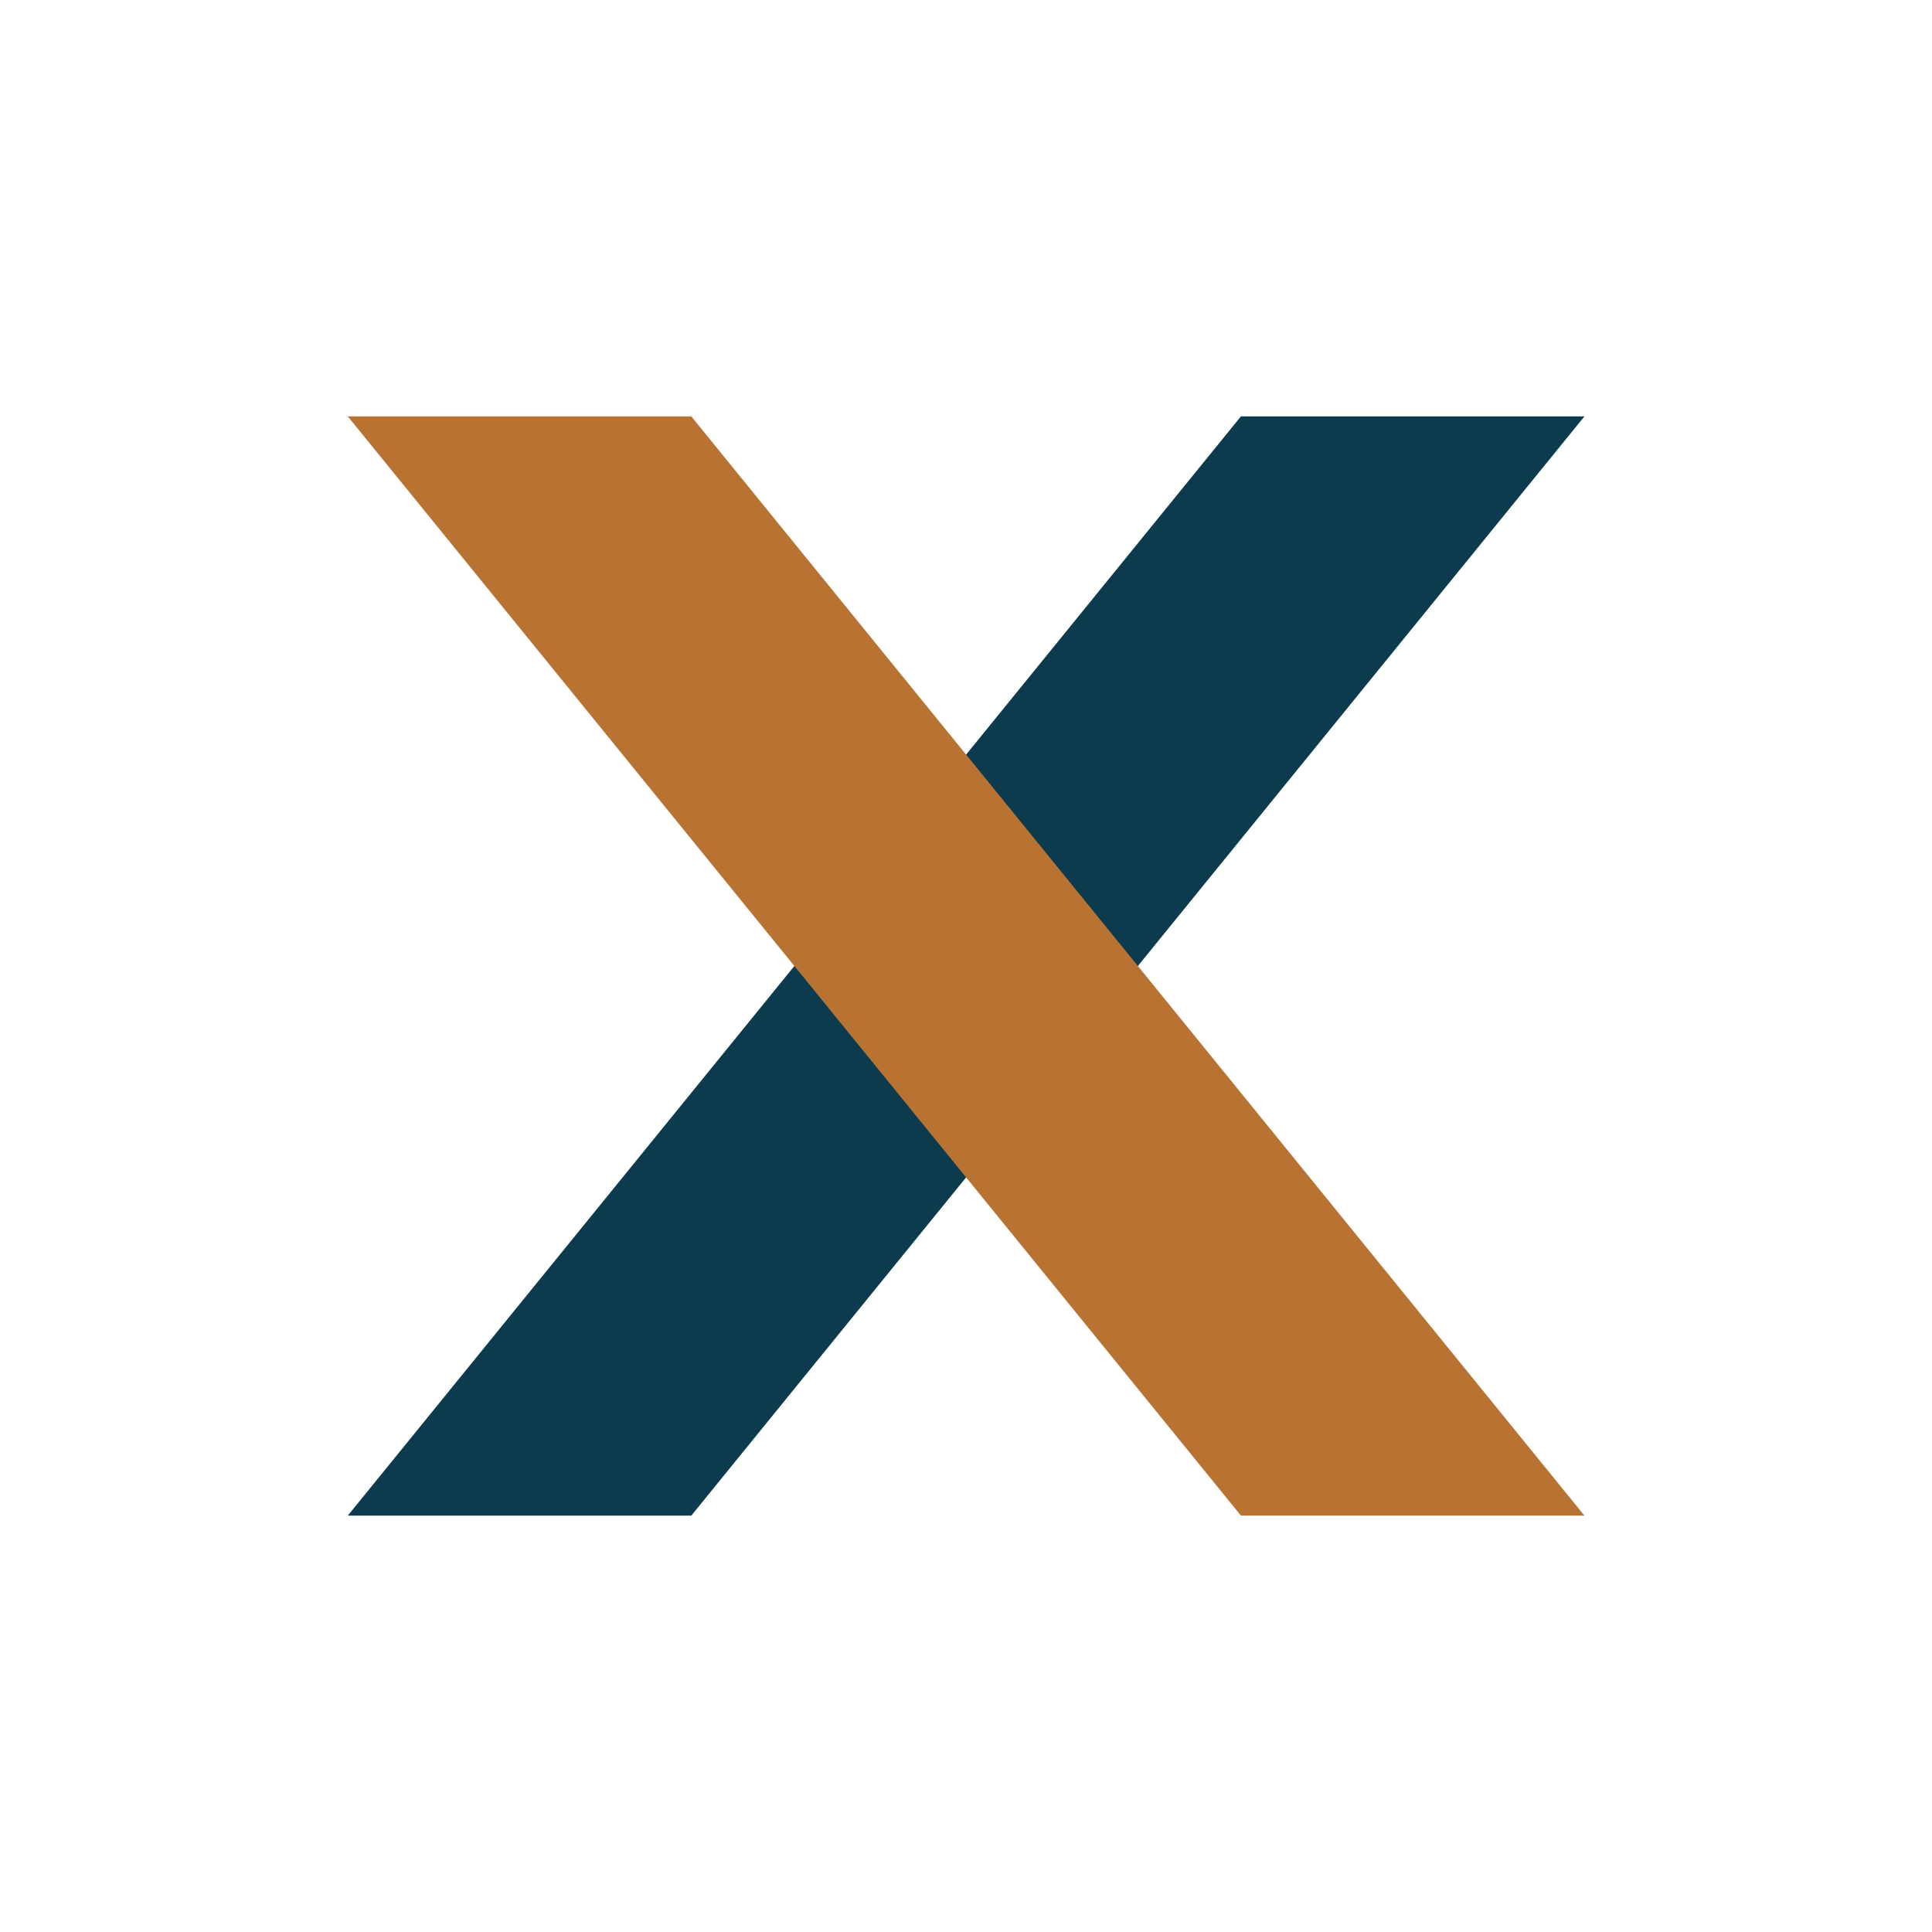
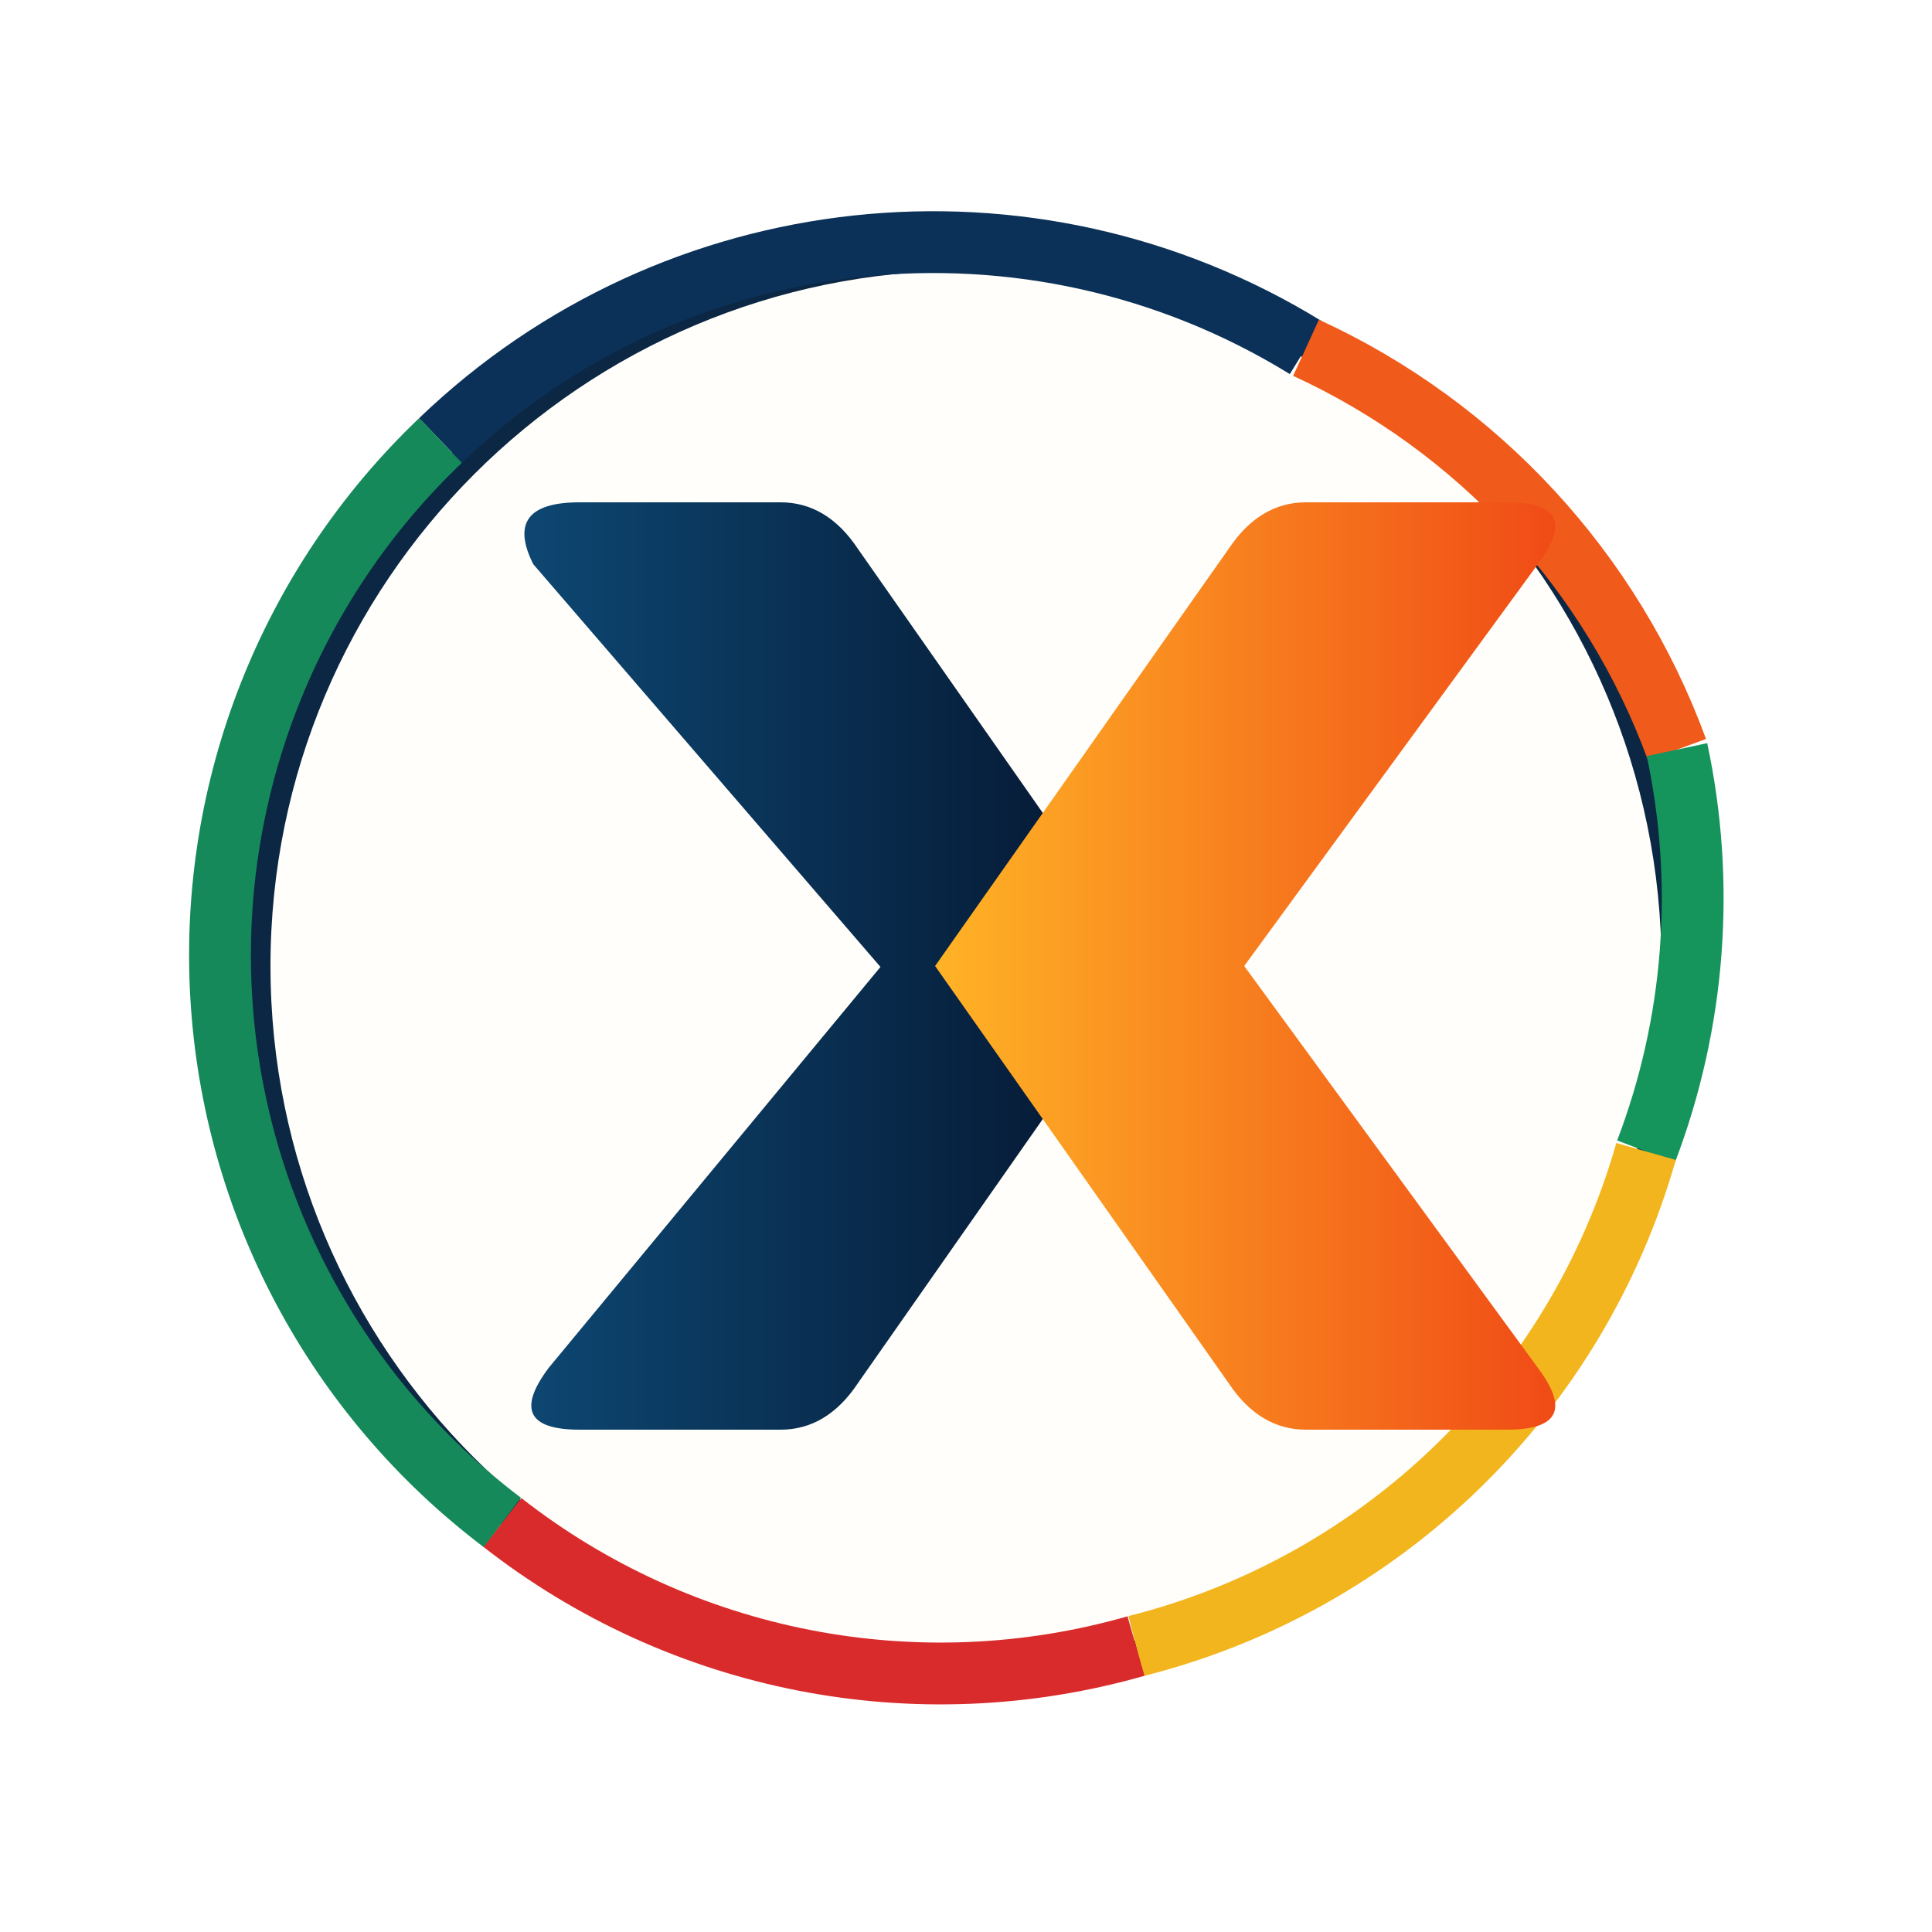
- <svg xmlns="http://www.w3.org/2000/svg" viewBox="0 0 1000 1000" width="1000" height="1000">
-   <g transform="translate(108.9 144.4) scale(8.89)">
-     <path d="M8 72h20L80 8H60z" fill="#0D3B4E" />
-     <path d="M8 8h20l52 64H60z" fill="#B87333" />
-     <path d="m44 32 8 8-8 8-8-8z" fill="none" />
+ <svg xmlns="http://www.w3.org/2000/svg" viewBox="0 0 1000 1000">
+   <defs>
+     <linearGradient id="n">
+       <stop stop-color="#0D4772" />
+       <stop offset="1" stop-color="#061A35" />
+     </linearGradient>
+     <linearGradient id="o">
+       <stop stop-color="#FFB326" />
+       <stop offset="1" stop-color="#F04B16" />
+     </linearGradient>
+   </defs>
+   <g transform="translate(100 100) scale(8)">
+     <circle cx="50" cy="50" r="46" fill="#FFFEFA" stroke="#0B2744" stroke-width="2" />
+     <path d="M16 16A46 46 0 0 1 72 10" fill="none" stroke="#0B3158" stroke-width="4" />
+     <path d="M72 10A46 46 0 0 1 96 36" fill="none" stroke="#F05A1A" stroke-width="4" />
+     <path d="M96 36A46 46 0 0 1 94 62" fill="none" stroke="#15945B" stroke-width="4" />
+     <path d="M94 62A46 46 0 0 1 61 94" fill="none" stroke="#F2B51D" stroke-width="4" />
+     <path d="M61 94A46 46 0 0 1 20 86" fill="none" stroke="#D92B2B" stroke-width="4" />
+     <path d="M20 86A46 46 0 0 1 16 16" fill="none" stroke="#15895A" stroke-width="4" />
+     <path d="M22 24Q20 20 25 20h13q3 0 5 3l14 20-10 10zM47 47l10 10-14 20q-2 3-5 3H25q-5 0-2-4z" fill="url(#n)" />
+     <path d="m48 50 19-27q2-3 5-3h13q5 0 2 4L68 50l19 26q3 4-2 4H72q-3 0-5-3z" fill="url(#o)" />
  </g>
</svg>
